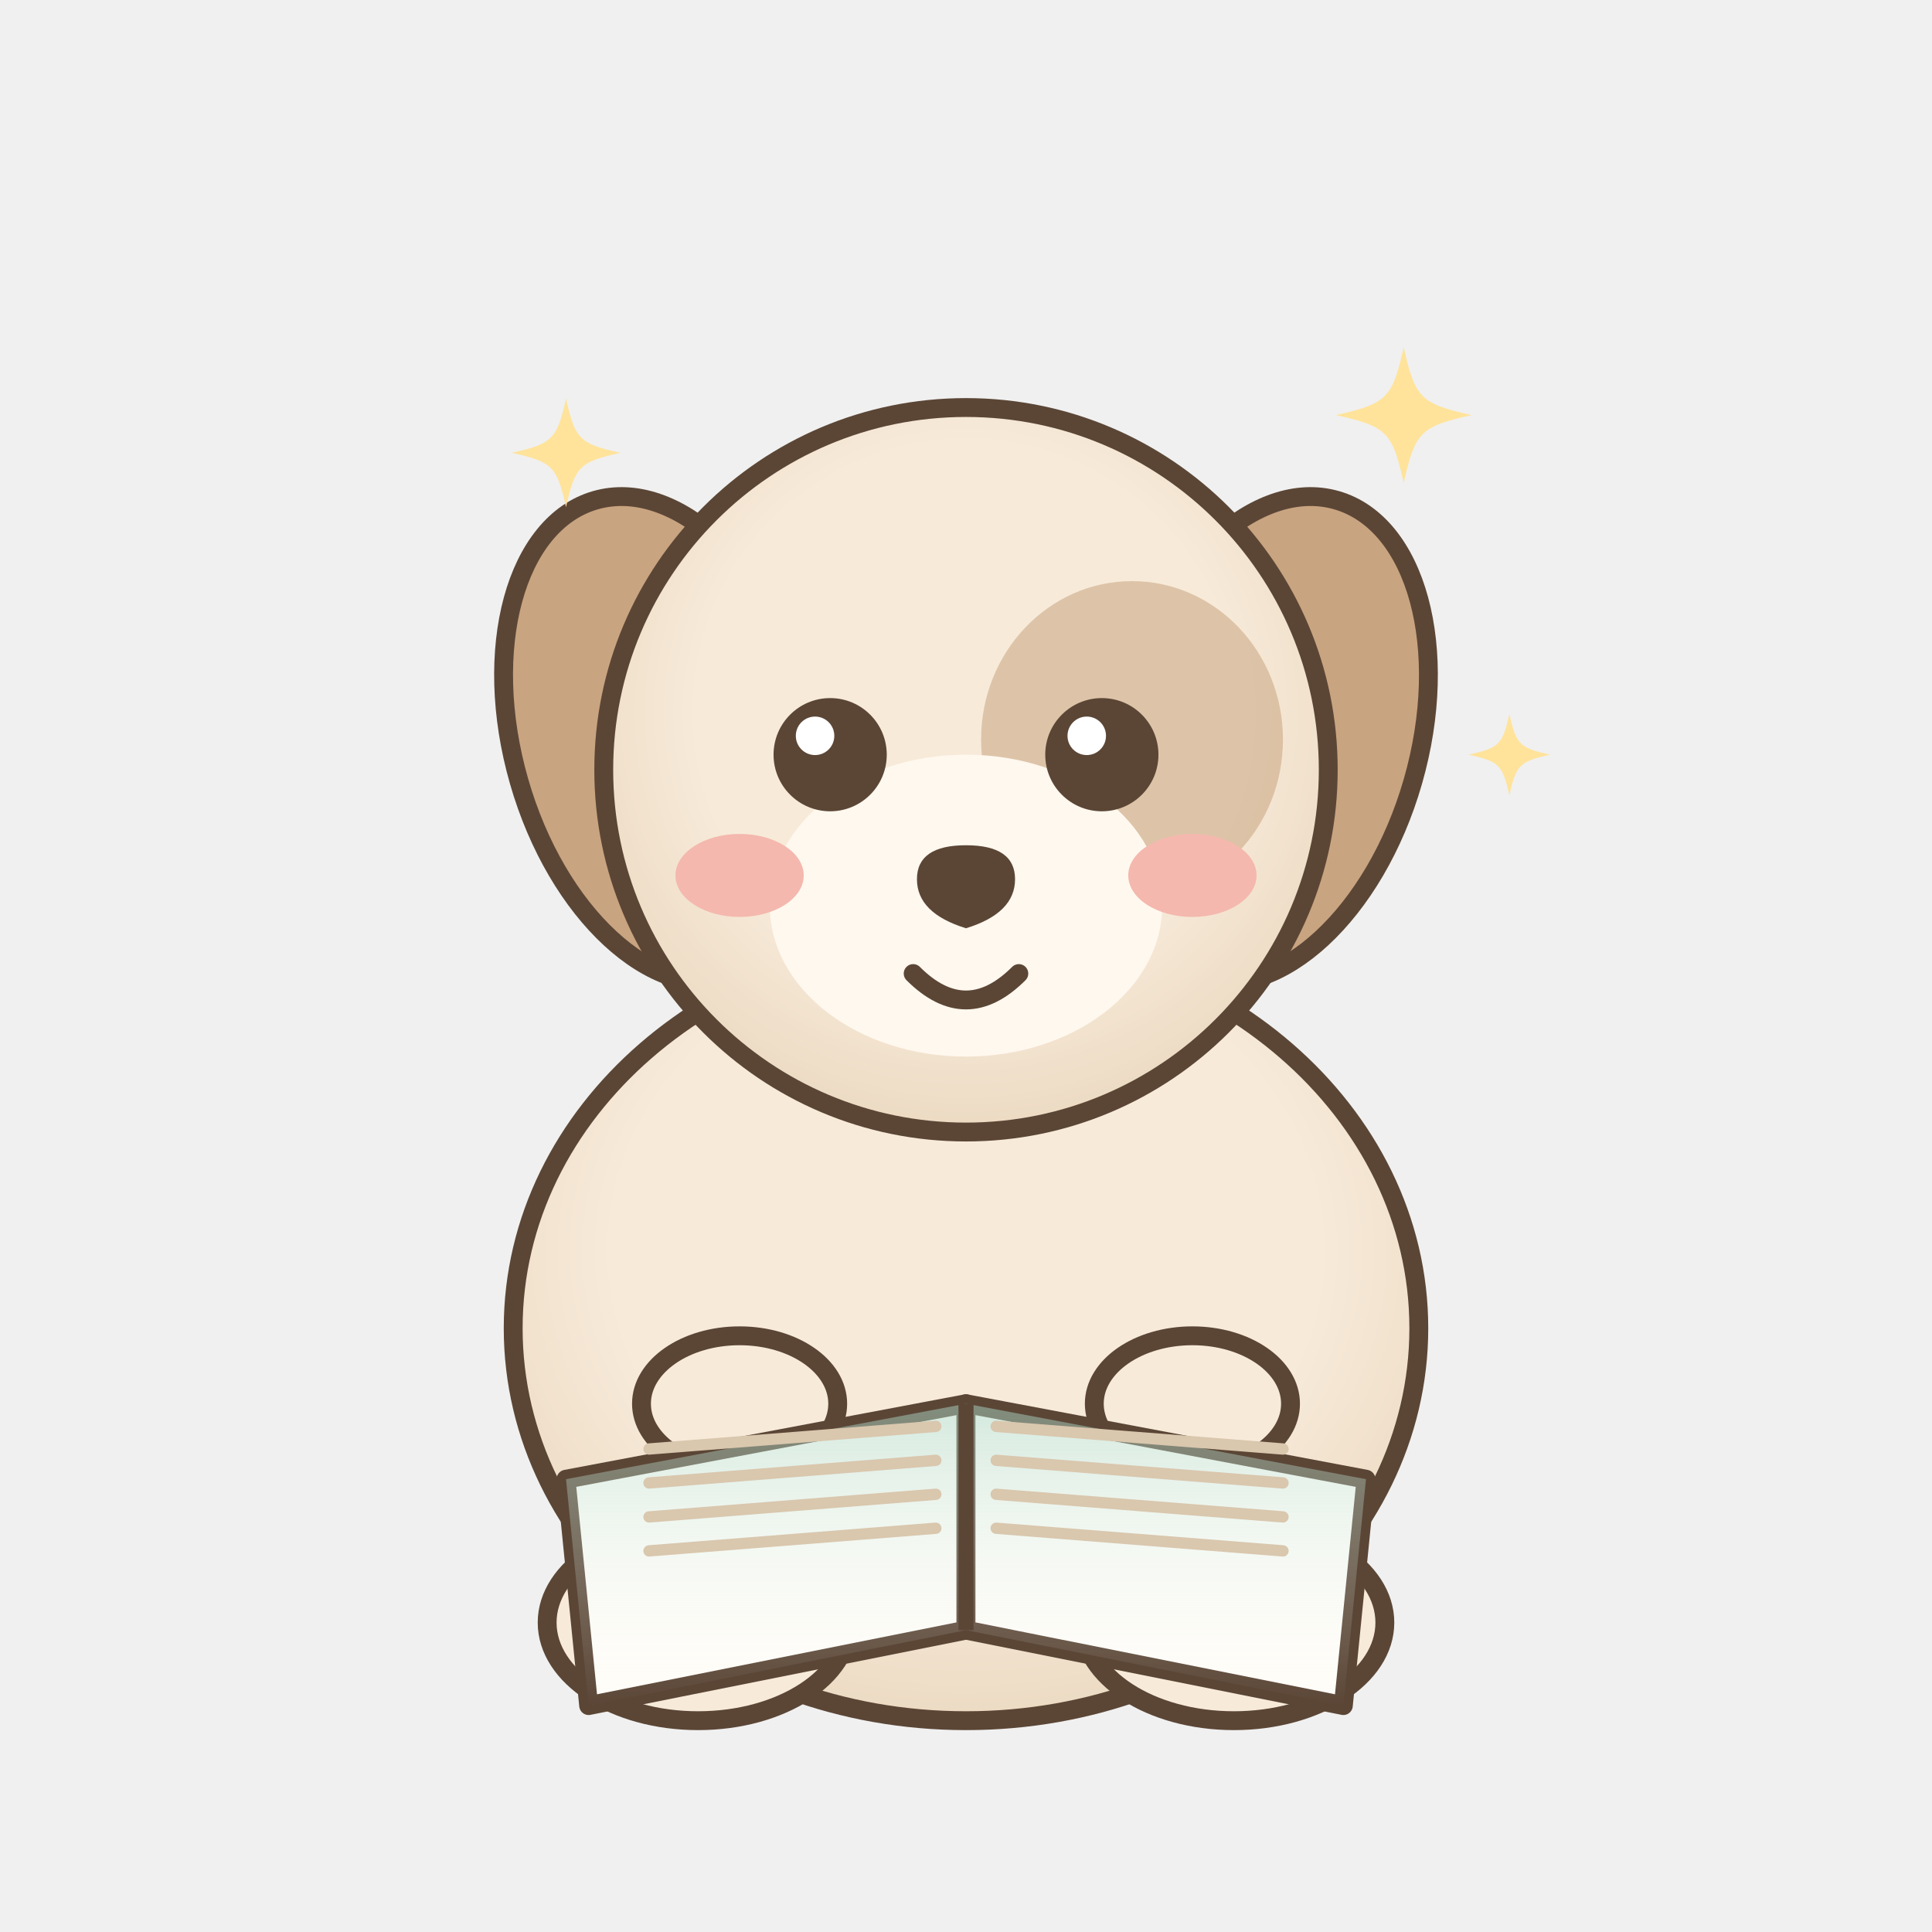
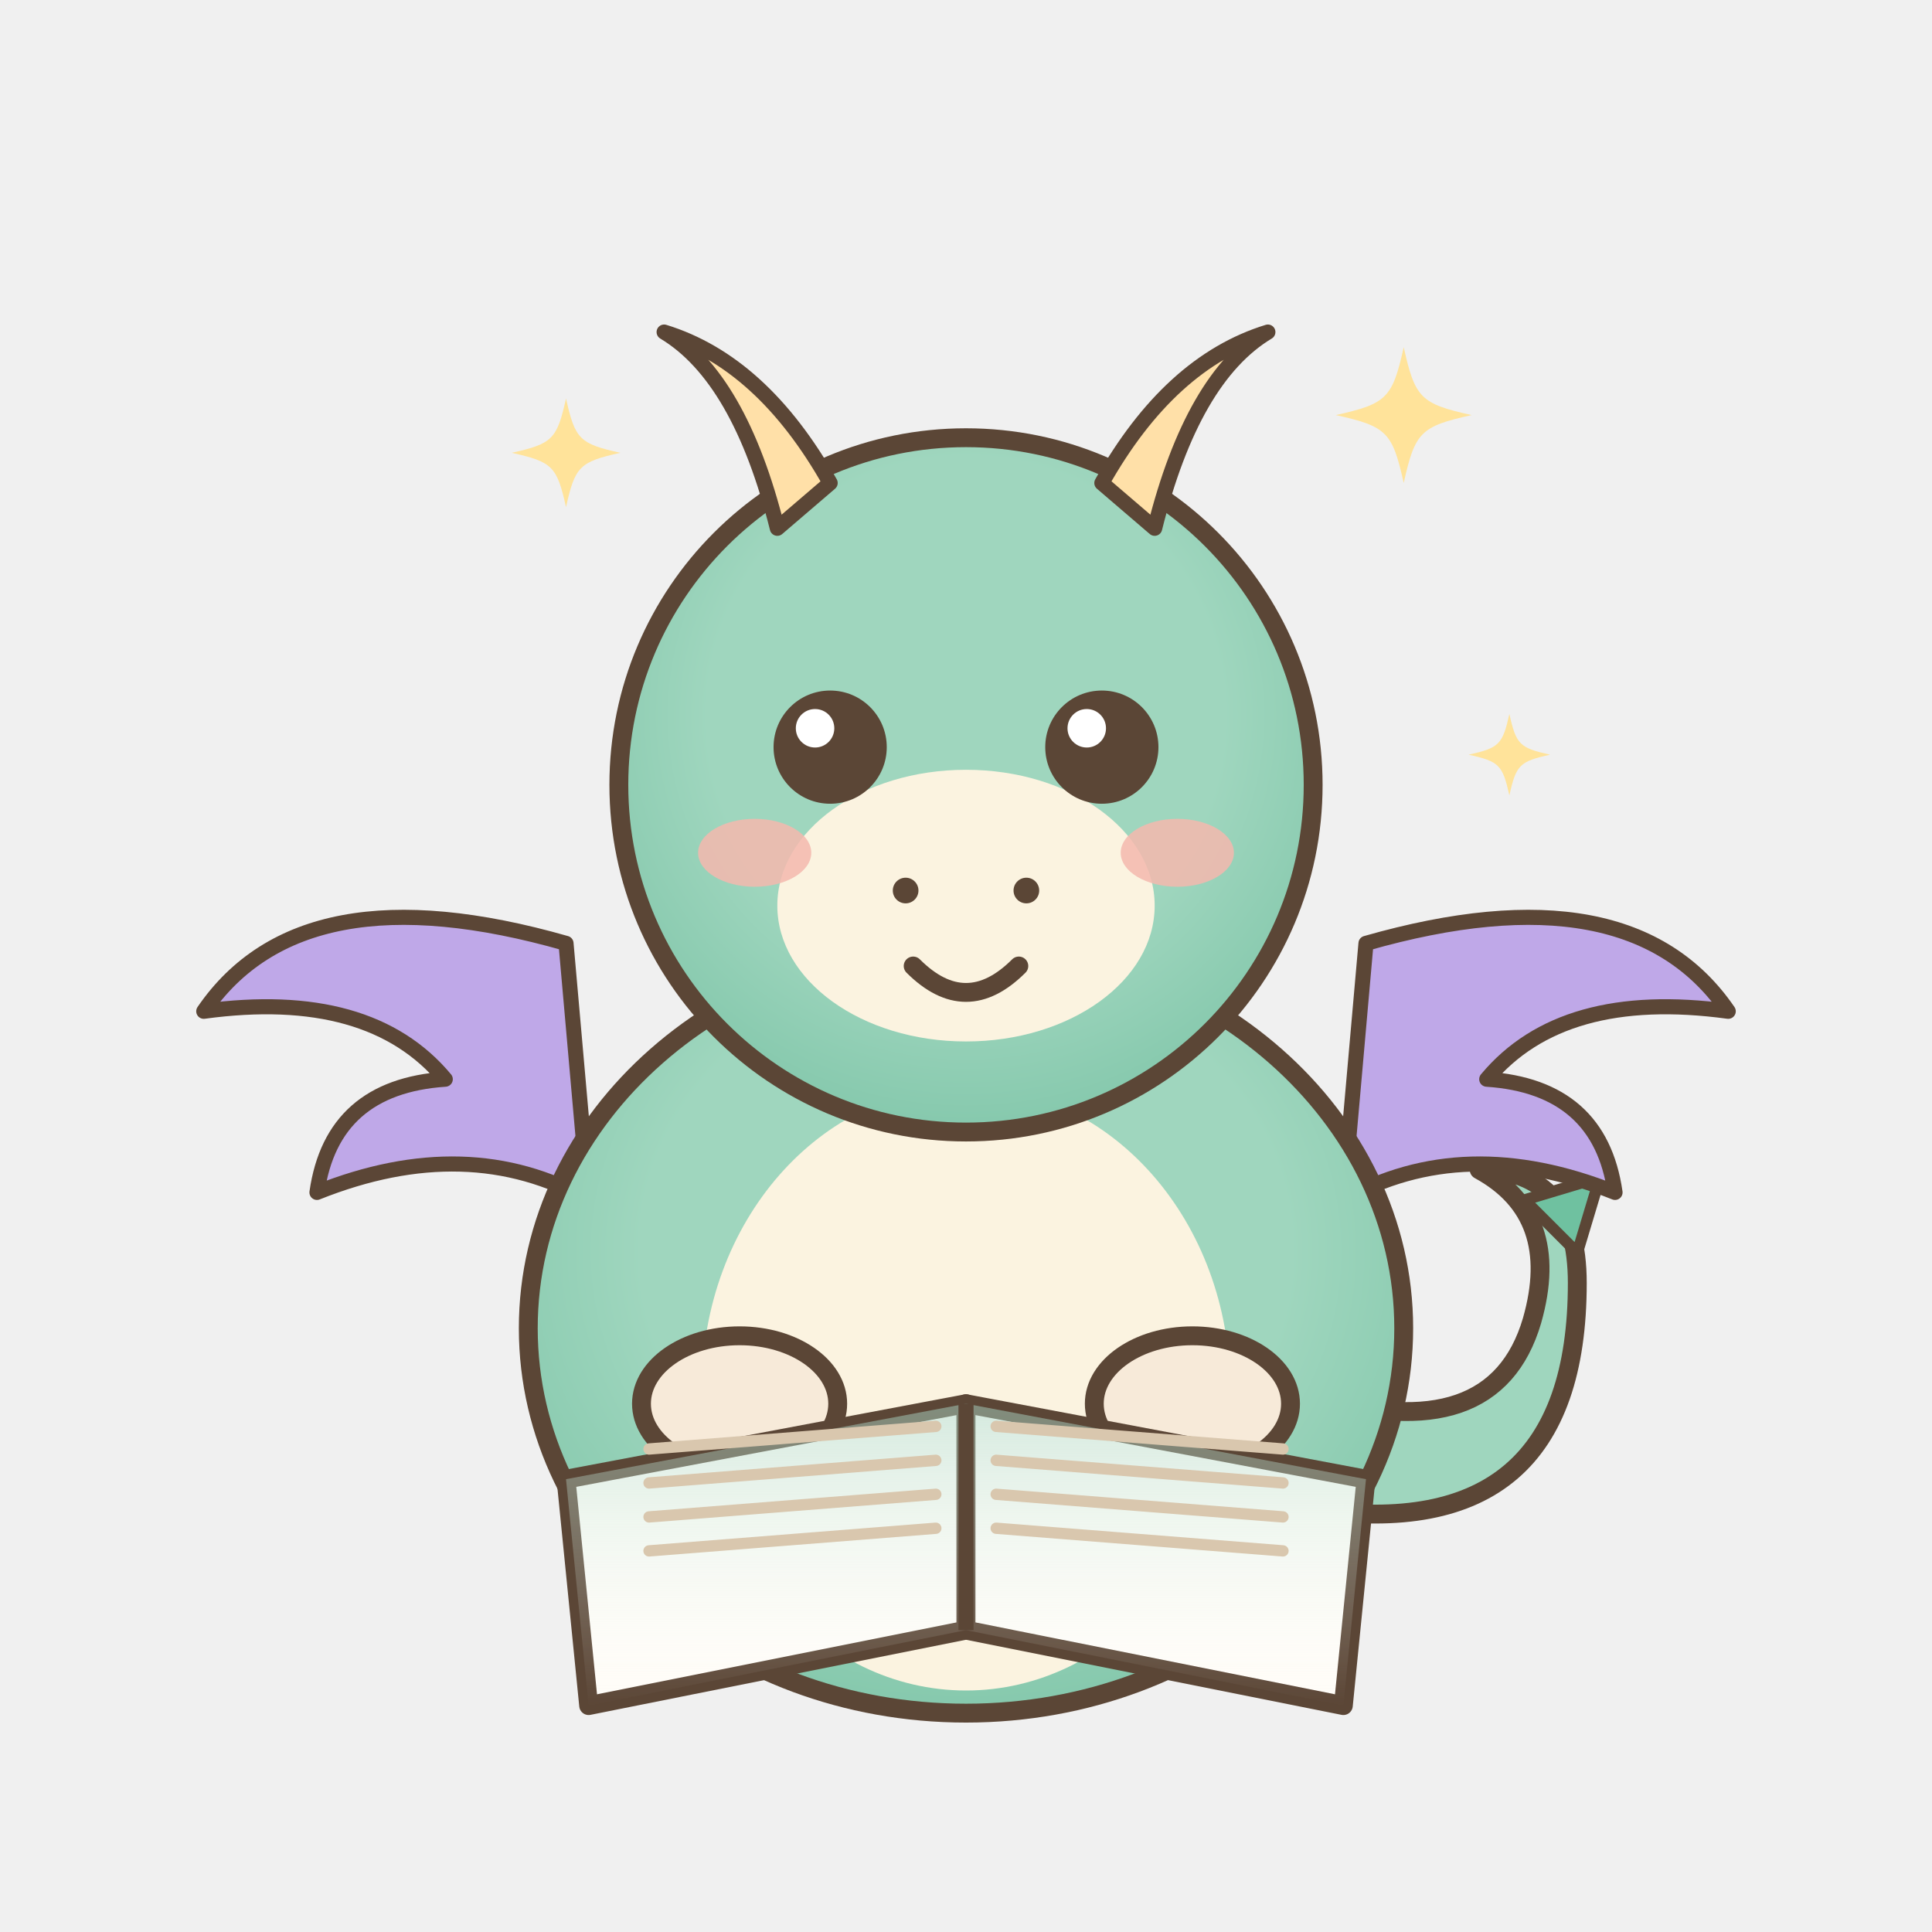
<svg xmlns="http://www.w3.org/2000/svg" viewBox="0 0 512 512" width="512" height="512">
  <defs>
-     <radialGradient id="head" cx="50%" cy="42%" r="62%">
-       <stop offset="60%" stop-color="#F7EAD9" />
-       <stop offset="100%" stop-color="#EAD7BE" />
-     </radialGradient>
-     <radialGradient id="body" cx="50%" cy="40%" r="65%">
-       <stop offset="60%" stop-color="#F7EAD9" />
-       <stop offset="100%" stop-color="#EAD7BE" />
+     <radialGradient id="db" cx="50%" cy="40%" r="62%">
+       <stop offset="60%" stop-color="#9FD6BE" />
+       <stop offset="100%" stop-color="#83C7AB" />
    </radialGradient>
    <linearGradient id="flame" x1="0" y1="1" x2="0" y2="0">
      <stop offset="0%" stop-color="#FFE0A8" />
      <stop offset="55%" stop-color="#FFB27D" />
      <stop offset="100%" stop-color="#FF9E7D" />
    </linearGradient>
    <linearGradient id="cover" x1="0" y1="0" x2="0" y2="1">
      <stop offset="0%" stop-color="#A8D5C4" />
      <stop offset="100%" stop-color="#ffffff" stop-opacity="0.0" />
    </linearGradient>
    <filter id="soft" x="-30%" y="-30%" width="160%" height="160%">
      <feGaussianBlur stdDeviation="6" />
    </filter>
  </defs>
  <g />
-   <ellipse cx="256" cy="352" rx="120" ry="104" fill="url(#body)" stroke="#5B4636" stroke-width="5" />
-   <ellipse cx="185" cy="430" rx="40" ry="26" fill="#F7EAD9" stroke="#5B4636" stroke-width="5" />
-   <ellipse cx="327" cy="430" rx="40" ry="26" fill="#F7EAD9" stroke="#5B4636" stroke-width="5" />
-   <ellipse cx="176" cy="196" rx="40" ry="66" fill="#C9A480" stroke="#5B4636" stroke-width="5" transform="rotate(-16 176 196)" />
-   <ellipse cx="336" cy="196" rx="40" ry="66" fill="#C9A480" stroke="#5B4636" stroke-width="5" transform="rotate(16 336 196)" />
-   <circle cx="256" cy="204" r="96" fill="url(#head)" stroke="#5B4636" stroke-width="5" />
-   <ellipse cx="300" cy="196" rx="40" ry="42" fill="#C9A480" opacity="0.55" />
-   <ellipse cx="256" cy="240" rx="52" ry="40" fill="#FFF8EE" />
-   <ellipse cx="196" cy="232" rx="17" ry="11" fill="#F4B8AE" />
-   <ellipse cx="316" cy="232" rx="17" ry="11" fill="#F4B8AE" />
-   <path d="M256,224 q-13,0 -13,9 q0,9 13,13 q13,-4 13,-13 q0,-9 -13,-9 Z" fill="#5B4636" />
-   <circle cx="220" cy="200" r="15" fill="#5B4636" />
-   <circle cx="216" cy="195" r="5.1" fill="#fff" />
-   <circle cx="292" cy="200" r="15" fill="#5B4636" />
-   <circle cx="288" cy="195" r="5.1" fill="#fff" />
-   <path d="M242,258 q14,14 28,0" fill="none" stroke="#5B4636" stroke-width="5" stroke-linecap="round" />
+   <path d="M348,400 q70,10 70,-60 q0,-30 -26,-30 q22,12 14,40 q-10,34 -58,20 Z" fill="#9FD6BE" stroke="#5B4636" stroke-width="5" stroke-linejoin="round" />
+   <path d="M404,318 l20,-6 l-6,20 Z" fill="#6FC1A0" stroke="#5B4636" stroke-width="3" />
+   <path d="M150,250 q-70,-20 -96,18 q44,-6 64,18 q-30,2 -34,30 q40,-16 72,2 Z" fill="#BFA8E8" stroke="#5B4636" stroke-width="4" stroke-linejoin="round" />
+   <path d="M362,250 q70,-20 96,18 q-44,-6 -64,18 q30,2 34,30 q-40,-16 -72,2 Z" fill="#BFA8E8" stroke="#5B4636" stroke-width="4" stroke-linejoin="round" />
+   <ellipse cx="256" cy="352" rx="116" ry="102" fill="url(#db)" stroke="#5B4636" stroke-width="5" />
+   <ellipse cx="256" cy="368" rx="70" ry="80" fill="#FBF3E0" />
+   <g fill="#6FC1A0" stroke="#5B4636" stroke-width="3" stroke-linejoin="round">
+     <path d="M256,118 l-14,26 l28,0 Z" />
+     <path d="M256,150 l-16,28 l32,0 Z" />
+   </g>
+   <circle cx="256" cy="208" r="92" fill="url(#db)" stroke="#5B4636" stroke-width="5" />
+   <path d="M206,140 q-10,-40 -30,-52 q26,8 44,40 Z" fill="#FFE0A8" stroke="#5B4636" stroke-width="4" stroke-linejoin="round" />
+   <path d="M306,140 q10,-40 30,-52 q-26,8 -44,40 Z" fill="#FFE0A8" stroke="#5B4636" stroke-width="4" stroke-linejoin="round" />
+   <ellipse cx="256" cy="240" rx="50" ry="36" fill="#FBF3E0" />
+   <circle cx="240" cy="236" r="3.4" fill="#5B4636" />
+   <circle cx="272" cy="236" r="3.4" fill="#5B4636" />
+   <ellipse cx="200" cy="226" rx="15" ry="9" fill="#F4B8AE" opacity="0.85" />
+   <ellipse cx="312" cy="226" rx="15" ry="9" fill="#F4B8AE" opacity="0.85" />
+   <circle cx="220" cy="198" r="15" fill="#5B4636" />
+   <circle cx="216" cy="193" r="5.1" fill="#fff" />
+   <circle cx="292" cy="198" r="15" fill="#5B4636" />
+   <circle cx="288" cy="193" r="5.1" fill="#fff" />
+   <path d="M242,256 q14,14 28,0" fill="none" stroke="#5B4636" stroke-width="5" stroke-linecap="round" />
  <ellipse cx="196" cy="372" rx="26" ry="18" fill="#F7EAD9" stroke="#5B4636" stroke-width="5" />
  <ellipse cx="316" cy="372" rx="26" ry="18" fill="#F7EAD9" stroke="#5B4636" stroke-width="5" />
  <path d="M150,392 L256,372 L256,432 L156,452 Z" fill="#FFFDF8" stroke="#5B4636" stroke-width="5" stroke-linejoin="round" />
  <path d="M362,392 L256,372 L256,432 L356,452 Z" fill="#FFFDF8" stroke="#5B4636" stroke-width="5" stroke-linejoin="round" />
  <path d="M150,392 L256,372 L256,432 L156,452 Z M362,392 L256,372 L256,432 L356,452 Z" fill="url(#cover)" opacity="0.5" />
  <line x1="172" y1="384" x2="248" y2="378" stroke="#D9C7AE" stroke-width="3" stroke-linecap="round" />
  <line x1="264" y1="378" x2="340" y2="384" stroke="#D9C7AE" stroke-width="3" stroke-linecap="round" />
  <line x1="172" y1="393" x2="248" y2="387" stroke="#D9C7AE" stroke-width="3" stroke-linecap="round" />
  <line x1="264" y1="387" x2="340" y2="393" stroke="#D9C7AE" stroke-width="3" stroke-linecap="round" />
  <line x1="172" y1="402" x2="248" y2="396" stroke="#D9C7AE" stroke-width="3" stroke-linecap="round" />
  <line x1="264" y1="396" x2="340" y2="402" stroke="#D9C7AE" stroke-width="3" stroke-linecap="round" />
  <line x1="172" y1="411" x2="248" y2="405" stroke="#D9C7AE" stroke-width="3" stroke-linecap="round" />
  <line x1="264" y1="405" x2="340" y2="411" stroke="#D9C7AE" stroke-width="3" stroke-linecap="round" />
  <line x1="256" y1="372" x2="256" y2="432" stroke="#5B4636" stroke-width="4" />
  <g>
    <g>
      <path transform="translate(150,120) scale(1.2)" fill="#FFE39A" d="M0,-12 C2,-3 3,-2 12,0 C3,2 2,3 0,12 C-2,3 -3,2 -12,0 C-3,-2 -2,-3 0,-12 Z" />
      <path transform="translate(372,110) scale(1.5)" fill="#FFE39A" d="M0,-12 C2,-3 3,-2 12,0 C3,2 2,3 0,12 C-2,3 -3,2 -12,0 C-3,-2 -2,-3 0,-12 Z" />
      <path transform="translate(400,200) scale(0.9)" fill="#FFE39A" d="M0,-12 C2,-3 3,-2 12,0 C3,2 2,3 0,12 C-2,3 -3,2 -12,0 C-3,-2 -2,-3 0,-12 Z" />
    </g>
  </g>
</svg>
